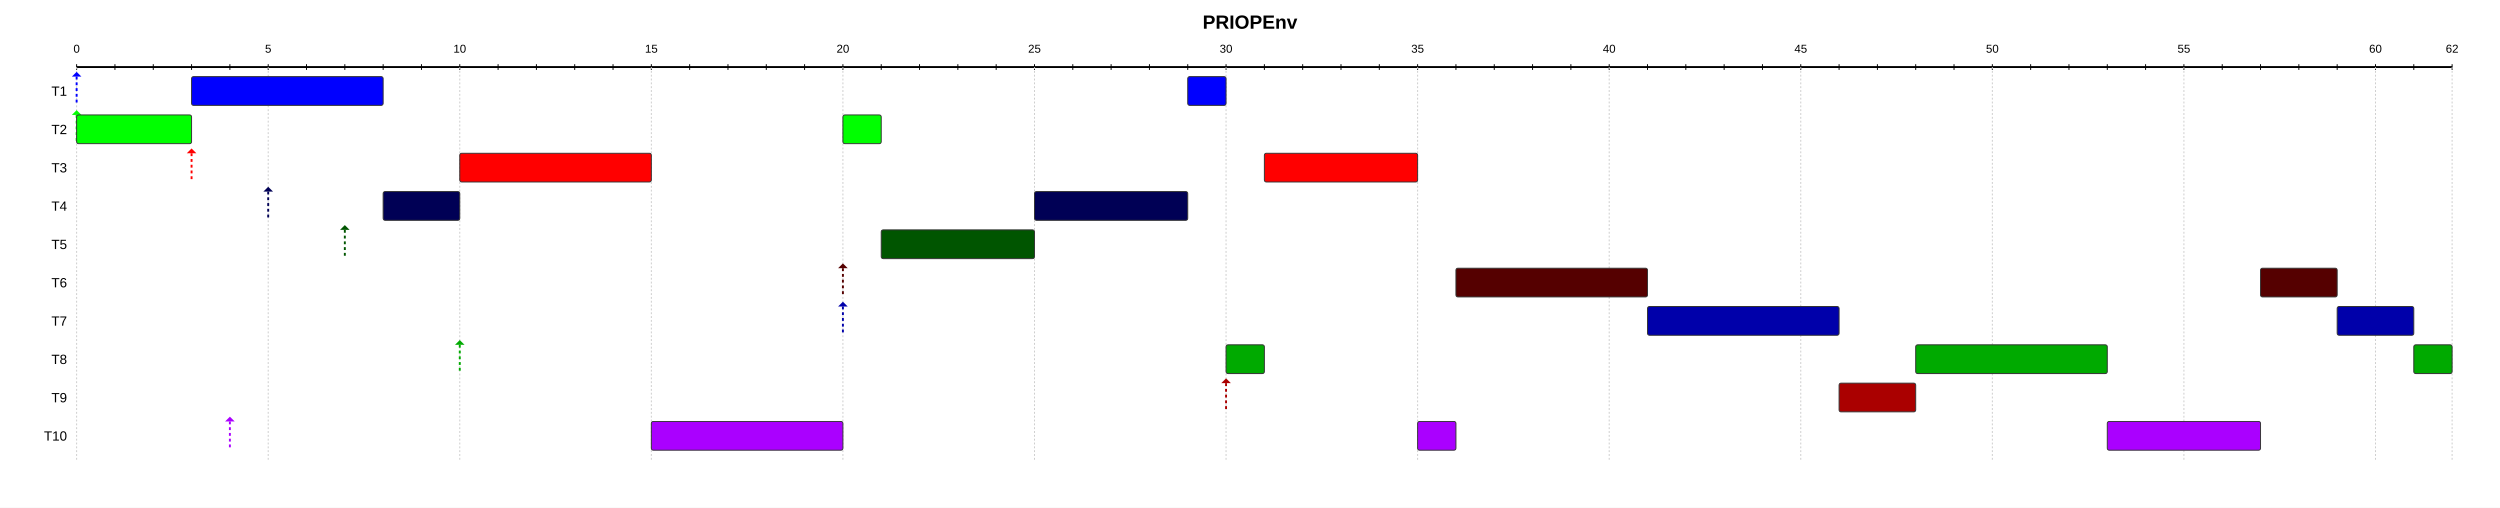
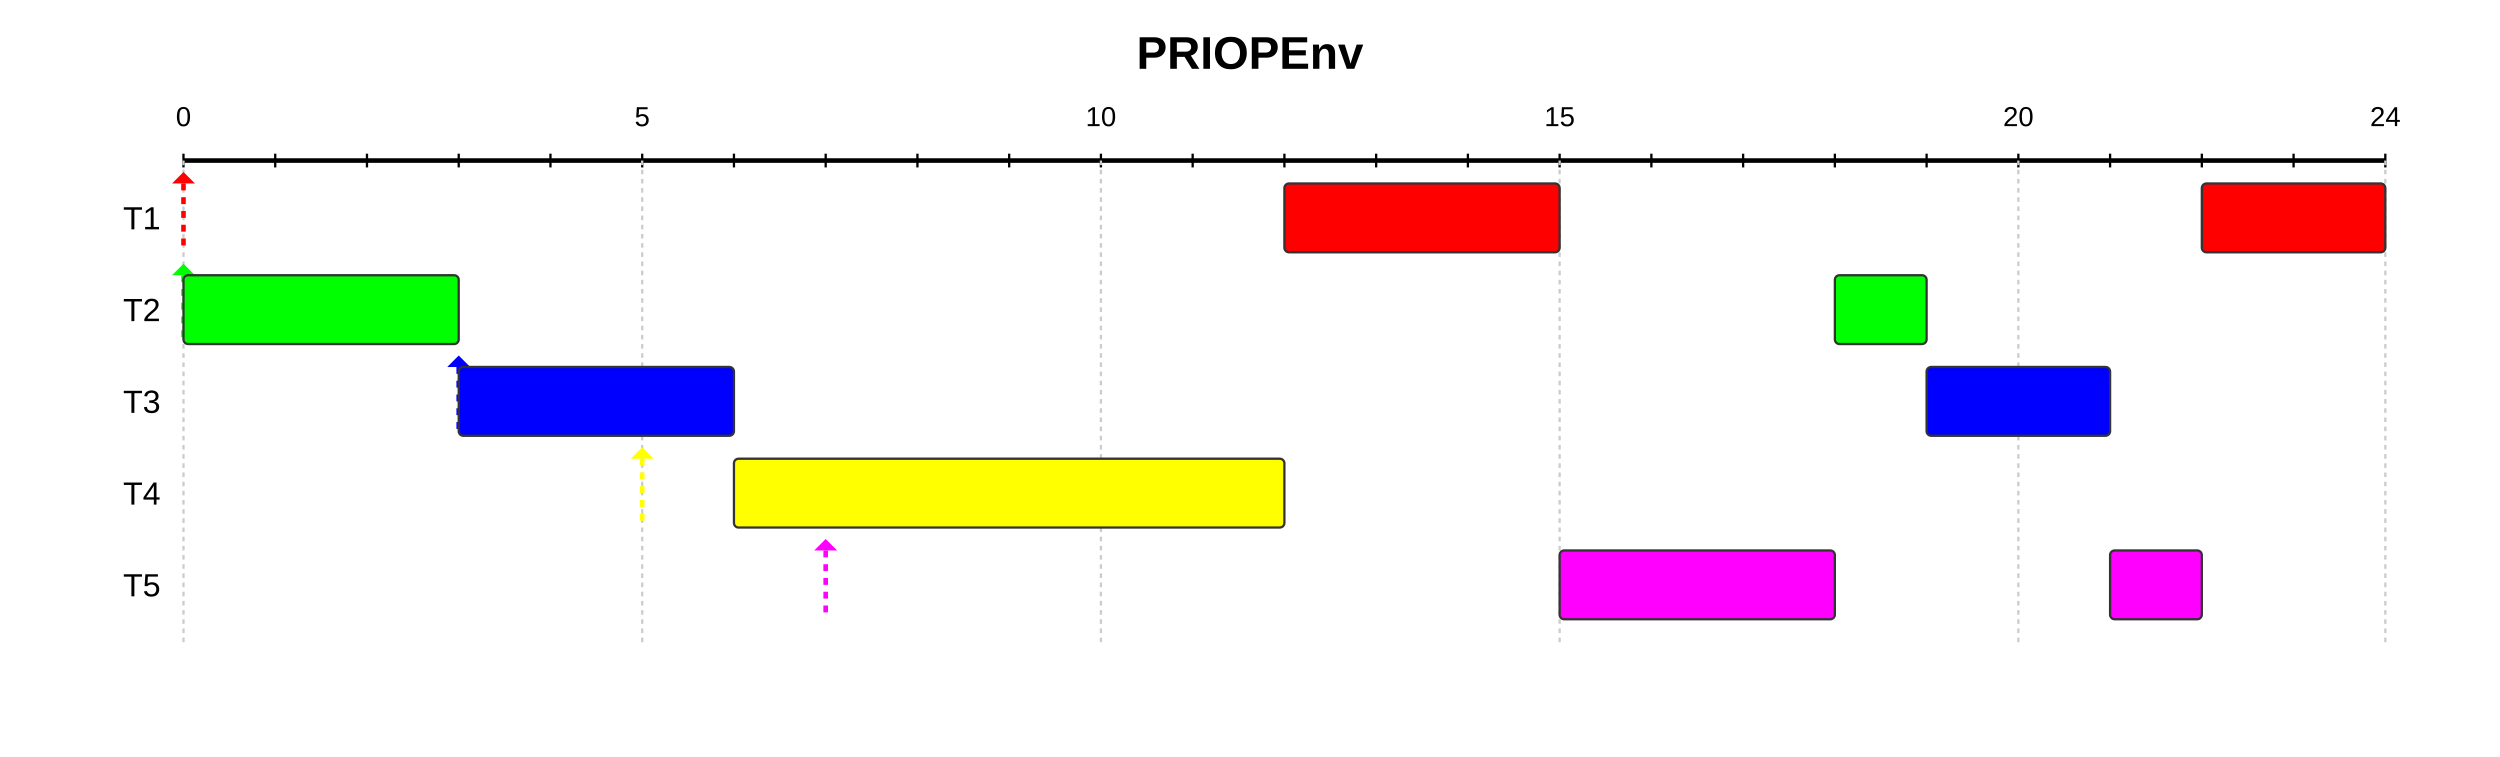
- <svg xmlns="http://www.w3.org/2000/svg" width="2610" height="530">
+ <svg xmlns="http://www.w3.org/2000/svg" width="1090" height="330">
  <rect width="100%" height="100%" fill="white" />
-   <text x="1305" y="30" font-size="20" text-anchor="middle" font-family="Arial" font-weight="bold">PRIOPEnv</text>
-   <line x1="80" y1="70" x2="2560" y2="70" stroke="black" stroke-width="2" />
+   <text x="545" y="30" font-size="20" text-anchor="middle" font-family="Arial" font-weight="bold">PRIOPEnv</text>
+   <line x1="80" y1="70" x2="1040" y2="70" stroke="black" stroke-width="2" />
  <line x1="80" y1="67" x2="80" y2="73" stroke="black" stroke-width="1" />
  <text x="80" y="55" font-size="12" text-anchor="middle" font-family="Arial">0</text>
-   <line x1="80" y1="70" x2="80" y2="480" stroke="#ccc" stroke-width="1" stroke-dasharray="2,2" />
+   <line x1="80" y1="70" x2="80" y2="280" stroke="#ccc" stroke-width="1" stroke-dasharray="2,2" />
  <line x1="120" y1="67" x2="120" y2="73" stroke="black" stroke-width="1" />
  <line x1="160" y1="67" x2="160" y2="73" stroke="black" stroke-width="1" />
  <line x1="200" y1="67" x2="200" y2="73" stroke="black" stroke-width="1" />
  <line x1="240" y1="67" x2="240" y2="73" stroke="black" stroke-width="1" />
  <line x1="280" y1="67" x2="280" y2="73" stroke="black" stroke-width="1" />
  <text x="280" y="55" font-size="12" text-anchor="middle" font-family="Arial">5</text>
-   <line x1="280" y1="70" x2="280" y2="480" stroke="#ccc" stroke-width="1" stroke-dasharray="2,2" />
+   <line x1="280" y1="70" x2="280" y2="280" stroke="#ccc" stroke-width="1" stroke-dasharray="2,2" />
  <line x1="320" y1="67" x2="320" y2="73" stroke="black" stroke-width="1" />
  <line x1="360" y1="67" x2="360" y2="73" stroke="black" stroke-width="1" />
  <line x1="400" y1="67" x2="400" y2="73" stroke="black" stroke-width="1" />
  <line x1="440" y1="67" x2="440" y2="73" stroke="black" stroke-width="1" />
  <line x1="480" y1="67" x2="480" y2="73" stroke="black" stroke-width="1" />
  <text x="480" y="55" font-size="12" text-anchor="middle" font-family="Arial">10</text>
-   <line x1="480" y1="70" x2="480" y2="480" stroke="#ccc" stroke-width="1" stroke-dasharray="2,2" />
+   <line x1="480" y1="70" x2="480" y2="280" stroke="#ccc" stroke-width="1" stroke-dasharray="2,2" />
  <line x1="520" y1="67" x2="520" y2="73" stroke="black" stroke-width="1" />
  <line x1="560" y1="67" x2="560" y2="73" stroke="black" stroke-width="1" />
  <line x1="600" y1="67" x2="600" y2="73" stroke="black" stroke-width="1" />
  <line x1="640" y1="67" x2="640" y2="73" stroke="black" stroke-width="1" />
  <line x1="680" y1="67" x2="680" y2="73" stroke="black" stroke-width="1" />
  <text x="680" y="55" font-size="12" text-anchor="middle" font-family="Arial">15</text>
-   <line x1="680" y1="70" x2="680" y2="480" stroke="#ccc" stroke-width="1" stroke-dasharray="2,2" />
+   <line x1="680" y1="70" x2="680" y2="280" stroke="#ccc" stroke-width="1" stroke-dasharray="2,2" />
  <line x1="720" y1="67" x2="720" y2="73" stroke="black" stroke-width="1" />
  <line x1="760" y1="67" x2="760" y2="73" stroke="black" stroke-width="1" />
  <line x1="800" y1="67" x2="800" y2="73" stroke="black" stroke-width="1" />
  <line x1="840" y1="67" x2="840" y2="73" stroke="black" stroke-width="1" />
  <line x1="880" y1="67" x2="880" y2="73" stroke="black" stroke-width="1" />
  <text x="880" y="55" font-size="12" text-anchor="middle" font-family="Arial">20</text>
-   <line x1="880" y1="70" x2="880" y2="480" stroke="#ccc" stroke-width="1" stroke-dasharray="2,2" />
+   <line x1="880" y1="70" x2="880" y2="280" stroke="#ccc" stroke-width="1" stroke-dasharray="2,2" />
  <line x1="920" y1="67" x2="920" y2="73" stroke="black" stroke-width="1" />
  <line x1="960" y1="67" x2="960" y2="73" stroke="black" stroke-width="1" />
  <line x1="1000" y1="67" x2="1000" y2="73" stroke="black" stroke-width="1" />
  <line x1="1040" y1="67" x2="1040" y2="73" stroke="black" stroke-width="1" />
-   <line x1="1080" y1="67" x2="1080" y2="73" stroke="black" stroke-width="1" />
-   <text x="1080" y="55" font-size="12" text-anchor="middle" font-family="Arial">25</text>
-   <line x1="1080" y1="70" x2="1080" y2="480" stroke="#ccc" stroke-width="1" stroke-dasharray="2,2" />
-   <line x1="1120" y1="67" x2="1120" y2="73" stroke="black" stroke-width="1" />
-   <line x1="1160" y1="67" x2="1160" y2="73" stroke="black" stroke-width="1" />
-   <line x1="1200" y1="67" x2="1200" y2="73" stroke="black" stroke-width="1" />
-   <line x1="1240" y1="67" x2="1240" y2="73" stroke="black" stroke-width="1" />
-   <line x1="1280" y1="67" x2="1280" y2="73" stroke="black" stroke-width="1" />
-   <text x="1280" y="55" font-size="12" text-anchor="middle" font-family="Arial">30</text>
-   <line x1="1280" y1="70" x2="1280" y2="480" stroke="#ccc" stroke-width="1" stroke-dasharray="2,2" />
-   <line x1="1320" y1="67" x2="1320" y2="73" stroke="black" stroke-width="1" />
-   <line x1="1360" y1="67" x2="1360" y2="73" stroke="black" stroke-width="1" />
-   <line x1="1400" y1="67" x2="1400" y2="73" stroke="black" stroke-width="1" />
-   <line x1="1440" y1="67" x2="1440" y2="73" stroke="black" stroke-width="1" />
-   <line x1="1480" y1="67" x2="1480" y2="73" stroke="black" stroke-width="1" />
-   <text x="1480" y="55" font-size="12" text-anchor="middle" font-family="Arial">35</text>
-   <line x1="1480" y1="70" x2="1480" y2="480" stroke="#ccc" stroke-width="1" stroke-dasharray="2,2" />
-   <line x1="1520" y1="67" x2="1520" y2="73" stroke="black" stroke-width="1" />
-   <line x1="1560" y1="67" x2="1560" y2="73" stroke="black" stroke-width="1" />
-   <line x1="1600" y1="67" x2="1600" y2="73" stroke="black" stroke-width="1" />
-   <line x1="1640" y1="67" x2="1640" y2="73" stroke="black" stroke-width="1" />
-   <line x1="1680" y1="67" x2="1680" y2="73" stroke="black" stroke-width="1" />
-   <text x="1680" y="55" font-size="12" text-anchor="middle" font-family="Arial">40</text>
-   <line x1="1680" y1="70" x2="1680" y2="480" stroke="#ccc" stroke-width="1" stroke-dasharray="2,2" />
-   <line x1="1720" y1="67" x2="1720" y2="73" stroke="black" stroke-width="1" />
-   <line x1="1760" y1="67" x2="1760" y2="73" stroke="black" stroke-width="1" />
-   <line x1="1800" y1="67" x2="1800" y2="73" stroke="black" stroke-width="1" />
-   <line x1="1840" y1="67" x2="1840" y2="73" stroke="black" stroke-width="1" />
-   <line x1="1880" y1="67" x2="1880" y2="73" stroke="black" stroke-width="1" />
-   <text x="1880" y="55" font-size="12" text-anchor="middle" font-family="Arial">45</text>
-   <line x1="1880" y1="70" x2="1880" y2="480" stroke="#ccc" stroke-width="1" stroke-dasharray="2,2" />
-   <line x1="1920" y1="67" x2="1920" y2="73" stroke="black" stroke-width="1" />
-   <line x1="1960" y1="67" x2="1960" y2="73" stroke="black" stroke-width="1" />
-   <line x1="2000" y1="67" x2="2000" y2="73" stroke="black" stroke-width="1" />
-   <line x1="2040" y1="67" x2="2040" y2="73" stroke="black" stroke-width="1" />
-   <line x1="2080" y1="67" x2="2080" y2="73" stroke="black" stroke-width="1" />
-   <text x="2080" y="55" font-size="12" text-anchor="middle" font-family="Arial">50</text>
-   <line x1="2080" y1="70" x2="2080" y2="480" stroke="#ccc" stroke-width="1" stroke-dasharray="2,2" />
-   <line x1="2120" y1="67" x2="2120" y2="73" stroke="black" stroke-width="1" />
-   <line x1="2160" y1="67" x2="2160" y2="73" stroke="black" stroke-width="1" />
-   <line x1="2200" y1="67" x2="2200" y2="73" stroke="black" stroke-width="1" />
-   <line x1="2240" y1="67" x2="2240" y2="73" stroke="black" stroke-width="1" />
-   <line x1="2280" y1="67" x2="2280" y2="73" stroke="black" stroke-width="1" />
-   <text x="2280" y="55" font-size="12" text-anchor="middle" font-family="Arial">55</text>
-   <line x1="2280" y1="70" x2="2280" y2="480" stroke="#ccc" stroke-width="1" stroke-dasharray="2,2" />
-   <line x1="2320" y1="67" x2="2320" y2="73" stroke="black" stroke-width="1" />
-   <line x1="2360" y1="67" x2="2360" y2="73" stroke="black" stroke-width="1" />
-   <line x1="2400" y1="67" x2="2400" y2="73" stroke="black" stroke-width="1" />
-   <line x1="2440" y1="67" x2="2440" y2="73" stroke="black" stroke-width="1" />
-   <line x1="2480" y1="67" x2="2480" y2="73" stroke="black" stroke-width="1" />
-   <text x="2480" y="55" font-size="12" text-anchor="middle" font-family="Arial">60</text>
-   <line x1="2480" y1="70" x2="2480" y2="480" stroke="#ccc" stroke-width="1" stroke-dasharray="2,2" />
-   <line x1="2520" y1="67" x2="2520" y2="73" stroke="black" stroke-width="1" />
-   <line x1="2560" y1="67" x2="2560" y2="73" stroke="black" stroke-width="1" />
-   <text x="2560" y="55" font-size="12" text-anchor="middle" font-family="Arial">62</text>
-   <line x1="2560" y1="70" x2="2560" y2="480" stroke="#ccc" stroke-width="1" stroke-dasharray="2,2" />
+   <text x="1040" y="55" font-size="12" text-anchor="middle" font-family="Arial">24</text>
+   <line x1="1040" y1="70" x2="1040" y2="280" stroke="#ccc" stroke-width="1" stroke-dasharray="2,2" />
  <text x="70" y="100" font-size="14" text-anchor="end" font-family="Arial">T1</text>
-   <line x1="80" y1="80" x2="80" y2="110" stroke="#0000FF" stroke-width="2" stroke-dasharray="3,3" />
-   <polygon points="80,75 75,80 85,80" fill="#0000FF" />
-   <rect x="200" y="80" width="200" height="30" fill="#0000FF" rx="2" ry="2" stroke="#333" stroke-width="1" />
-   <rect x="1240" y="80" width="40" height="30" fill="#0000FF" rx="2" ry="2" stroke="#333" stroke-width="1" />
+   <line x1="80" y1="80" x2="80" y2="110" stroke="#FF0000" stroke-width="2" stroke-dasharray="3,3" />
+   <polygon points="80,75 75,80 85,80" fill="#FF0000" />
+   <rect x="560" y="80" width="120" height="30" fill="#FF0000" rx="2" ry="2" stroke="#333" stroke-width="1" />
+   <rect x="960" y="80" width="80" height="30" fill="#FF0000" rx="2" ry="2" stroke="#333" stroke-width="1" />
  <text x="70" y="140" font-size="14" text-anchor="end" font-family="Arial">T2</text>
  <line x1="80" y1="120" x2="80" y2="150" stroke="#00FF00" stroke-width="2" stroke-dasharray="3,3" />
  <polygon points="80,115 75,120 85,120" fill="#00FF00" />
  <rect x="80" y="120" width="120" height="30" fill="#00FF00" rx="2" ry="2" stroke="#333" stroke-width="1" />
-   <rect x="880" y="120" width="40" height="30" fill="#00FF00" rx="2" ry="2" stroke="#333" stroke-width="1" />
+   <rect x="800" y="120" width="40" height="30" fill="#00FF00" rx="2" ry="2" stroke="#333" stroke-width="1" />
  <text x="70" y="180" font-size="14" text-anchor="end" font-family="Arial">T3</text>
-   <line x1="200" y1="160" x2="200" y2="190" stroke="#FF0000" stroke-width="2" stroke-dasharray="3,3" />
-   <polygon points="200,155 195,160 205,160" fill="#FF0000" />
-   <rect x="480" y="160" width="200" height="30" fill="#FF0000" rx="2" ry="2" stroke="#333" stroke-width="1" />
-   <rect x="1320" y="160" width="160" height="30" fill="#FF0000" rx="2" ry="2" stroke="#333" stroke-width="1" />
+   <line x1="200" y1="160" x2="200" y2="190" stroke="#0000FF" stroke-width="2" stroke-dasharray="3,3" />
+   <polygon points="200,155 195,160 205,160" fill="#0000FF" />
+   <rect x="200" y="160" width="120" height="30" fill="#0000FF" rx="2" ry="2" stroke="#333" stroke-width="1" />
+   <rect x="840" y="160" width="80" height="30" fill="#0000FF" rx="2" ry="2" stroke="#333" stroke-width="1" />
  <text x="70" y="220" font-size="14" text-anchor="end" font-family="Arial">T4</text>
-   <line x1="280" y1="200" x2="280" y2="230" stroke="#000055" stroke-width="2" stroke-dasharray="3,3" />
-   <polygon points="280,195 275,200 285,200" fill="#000055" />
-   <rect x="400" y="200" width="80" height="30" fill="#000055" rx="2" ry="2" stroke="#333" stroke-width="1" />
-   <rect x="1080" y="200" width="160" height="30" fill="#000055" rx="2" ry="2" stroke="#333" stroke-width="1" />
+   <line x1="280" y1="200" x2="280" y2="230" stroke="#FFFF00" stroke-width="2" stroke-dasharray="3,3" />
+   <polygon points="280,195 275,200 285,200" fill="#FFFF00" />
+   <rect x="320" y="200" width="240" height="30" fill="#FFFF00" rx="2" ry="2" stroke="#333" stroke-width="1" />
  <text x="70" y="260" font-size="14" text-anchor="end" font-family="Arial">T5</text>
-   <line x1="360" y1="240" x2="360" y2="270" stroke="#005500" stroke-width="2" stroke-dasharray="3,3" />
-   <polygon points="360,235 355,240 365,240" fill="#005500" />
-   <rect x="920" y="240" width="160" height="30" fill="#005500" rx="2" ry="2" stroke="#333" stroke-width="1" />
-   <text x="70" y="300" font-size="14" text-anchor="end" font-family="Arial">T6</text>
-   <line x1="880" y1="280" x2="880" y2="310" stroke="#550000" stroke-width="2" stroke-dasharray="3,3" />
-   <polygon points="880,275 875,280 885,280" fill="#550000" />
-   <rect x="1520" y="280" width="200" height="30" fill="#550000" rx="2" ry="2" stroke="#333" stroke-width="1" />
-   <rect x="2360" y="280" width="80" height="30" fill="#550000" rx="2" ry="2" stroke="#333" stroke-width="1" />
-   <text x="70" y="340" font-size="14" text-anchor="end" font-family="Arial">T7</text>
-   <line x1="880" y1="320" x2="880" y2="350" stroke="#0000AA" stroke-width="2" stroke-dasharray="3,3" />
-   <polygon points="880,315 875,320 885,320" fill="#0000AA" />
-   <rect x="1720" y="320" width="200" height="30" fill="#0000AA" rx="2" ry="2" stroke="#333" stroke-width="1" />
-   <rect x="2440" y="320" width="80" height="30" fill="#0000AA" rx="2" ry="2" stroke="#333" stroke-width="1" />
-   <text x="70" y="380" font-size="14" text-anchor="end" font-family="Arial">T8</text>
-   <line x1="480" y1="360" x2="480" y2="390" stroke="#00AA00" stroke-width="2" stroke-dasharray="3,3" />
-   <polygon points="480,355 475,360 485,360" fill="#00AA00" />
-   <rect x="1280" y="360" width="40" height="30" fill="#00AA00" rx="2" ry="2" stroke="#333" stroke-width="1" />
-   <rect x="2000" y="360" width="200" height="30" fill="#00AA00" rx="2" ry="2" stroke="#333" stroke-width="1" />
-   <rect x="2520" y="360" width="40" height="30" fill="#00AA00" rx="2" ry="2" stroke="#333" stroke-width="1" />
-   <text x="70" y="420" font-size="14" text-anchor="end" font-family="Arial">T9</text>
-   <line x1="1280" y1="400" x2="1280" y2="430" stroke="#AA0000" stroke-width="2" stroke-dasharray="3,3" />
-   <polygon points="1280,395 1275,400 1285,400" fill="#AA0000" />
-   <rect x="1920" y="400" width="80" height="30" fill="#AA0000" rx="2" ry="2" stroke="#333" stroke-width="1" />
-   <text x="70" y="460" font-size="14" text-anchor="end" font-family="Arial">T10</text>
-   <line x1="240" y1="440" x2="240" y2="470" stroke="#AA00FF" stroke-width="2" stroke-dasharray="3,3" />
-   <polygon points="240,435 235,440 245,440" fill="#AA00FF" />
-   <rect x="680" y="440" width="200" height="30" fill="#AA00FF" rx="2" ry="2" stroke="#333" stroke-width="1" />
-   <rect x="1480" y="440" width="40" height="30" fill="#AA00FF" rx="2" ry="2" stroke="#333" stroke-width="1" />
-   <rect x="2200" y="440" width="160" height="30" fill="#AA00FF" rx="2" ry="2" stroke="#333" stroke-width="1" />
+   <line x1="360" y1="240" x2="360" y2="270" stroke="#FF00FF" stroke-width="2" stroke-dasharray="3,3" />
+   <polygon points="360,235 355,240 365,240" fill="#FF00FF" />
+   <rect x="680" y="240" width="120" height="30" fill="#FF00FF" rx="2" ry="2" stroke="#333" stroke-width="1" />
+   <rect x="920" y="240" width="40" height="30" fill="#FF00FF" rx="2" ry="2" stroke="#333" stroke-width="1" />
</svg>
